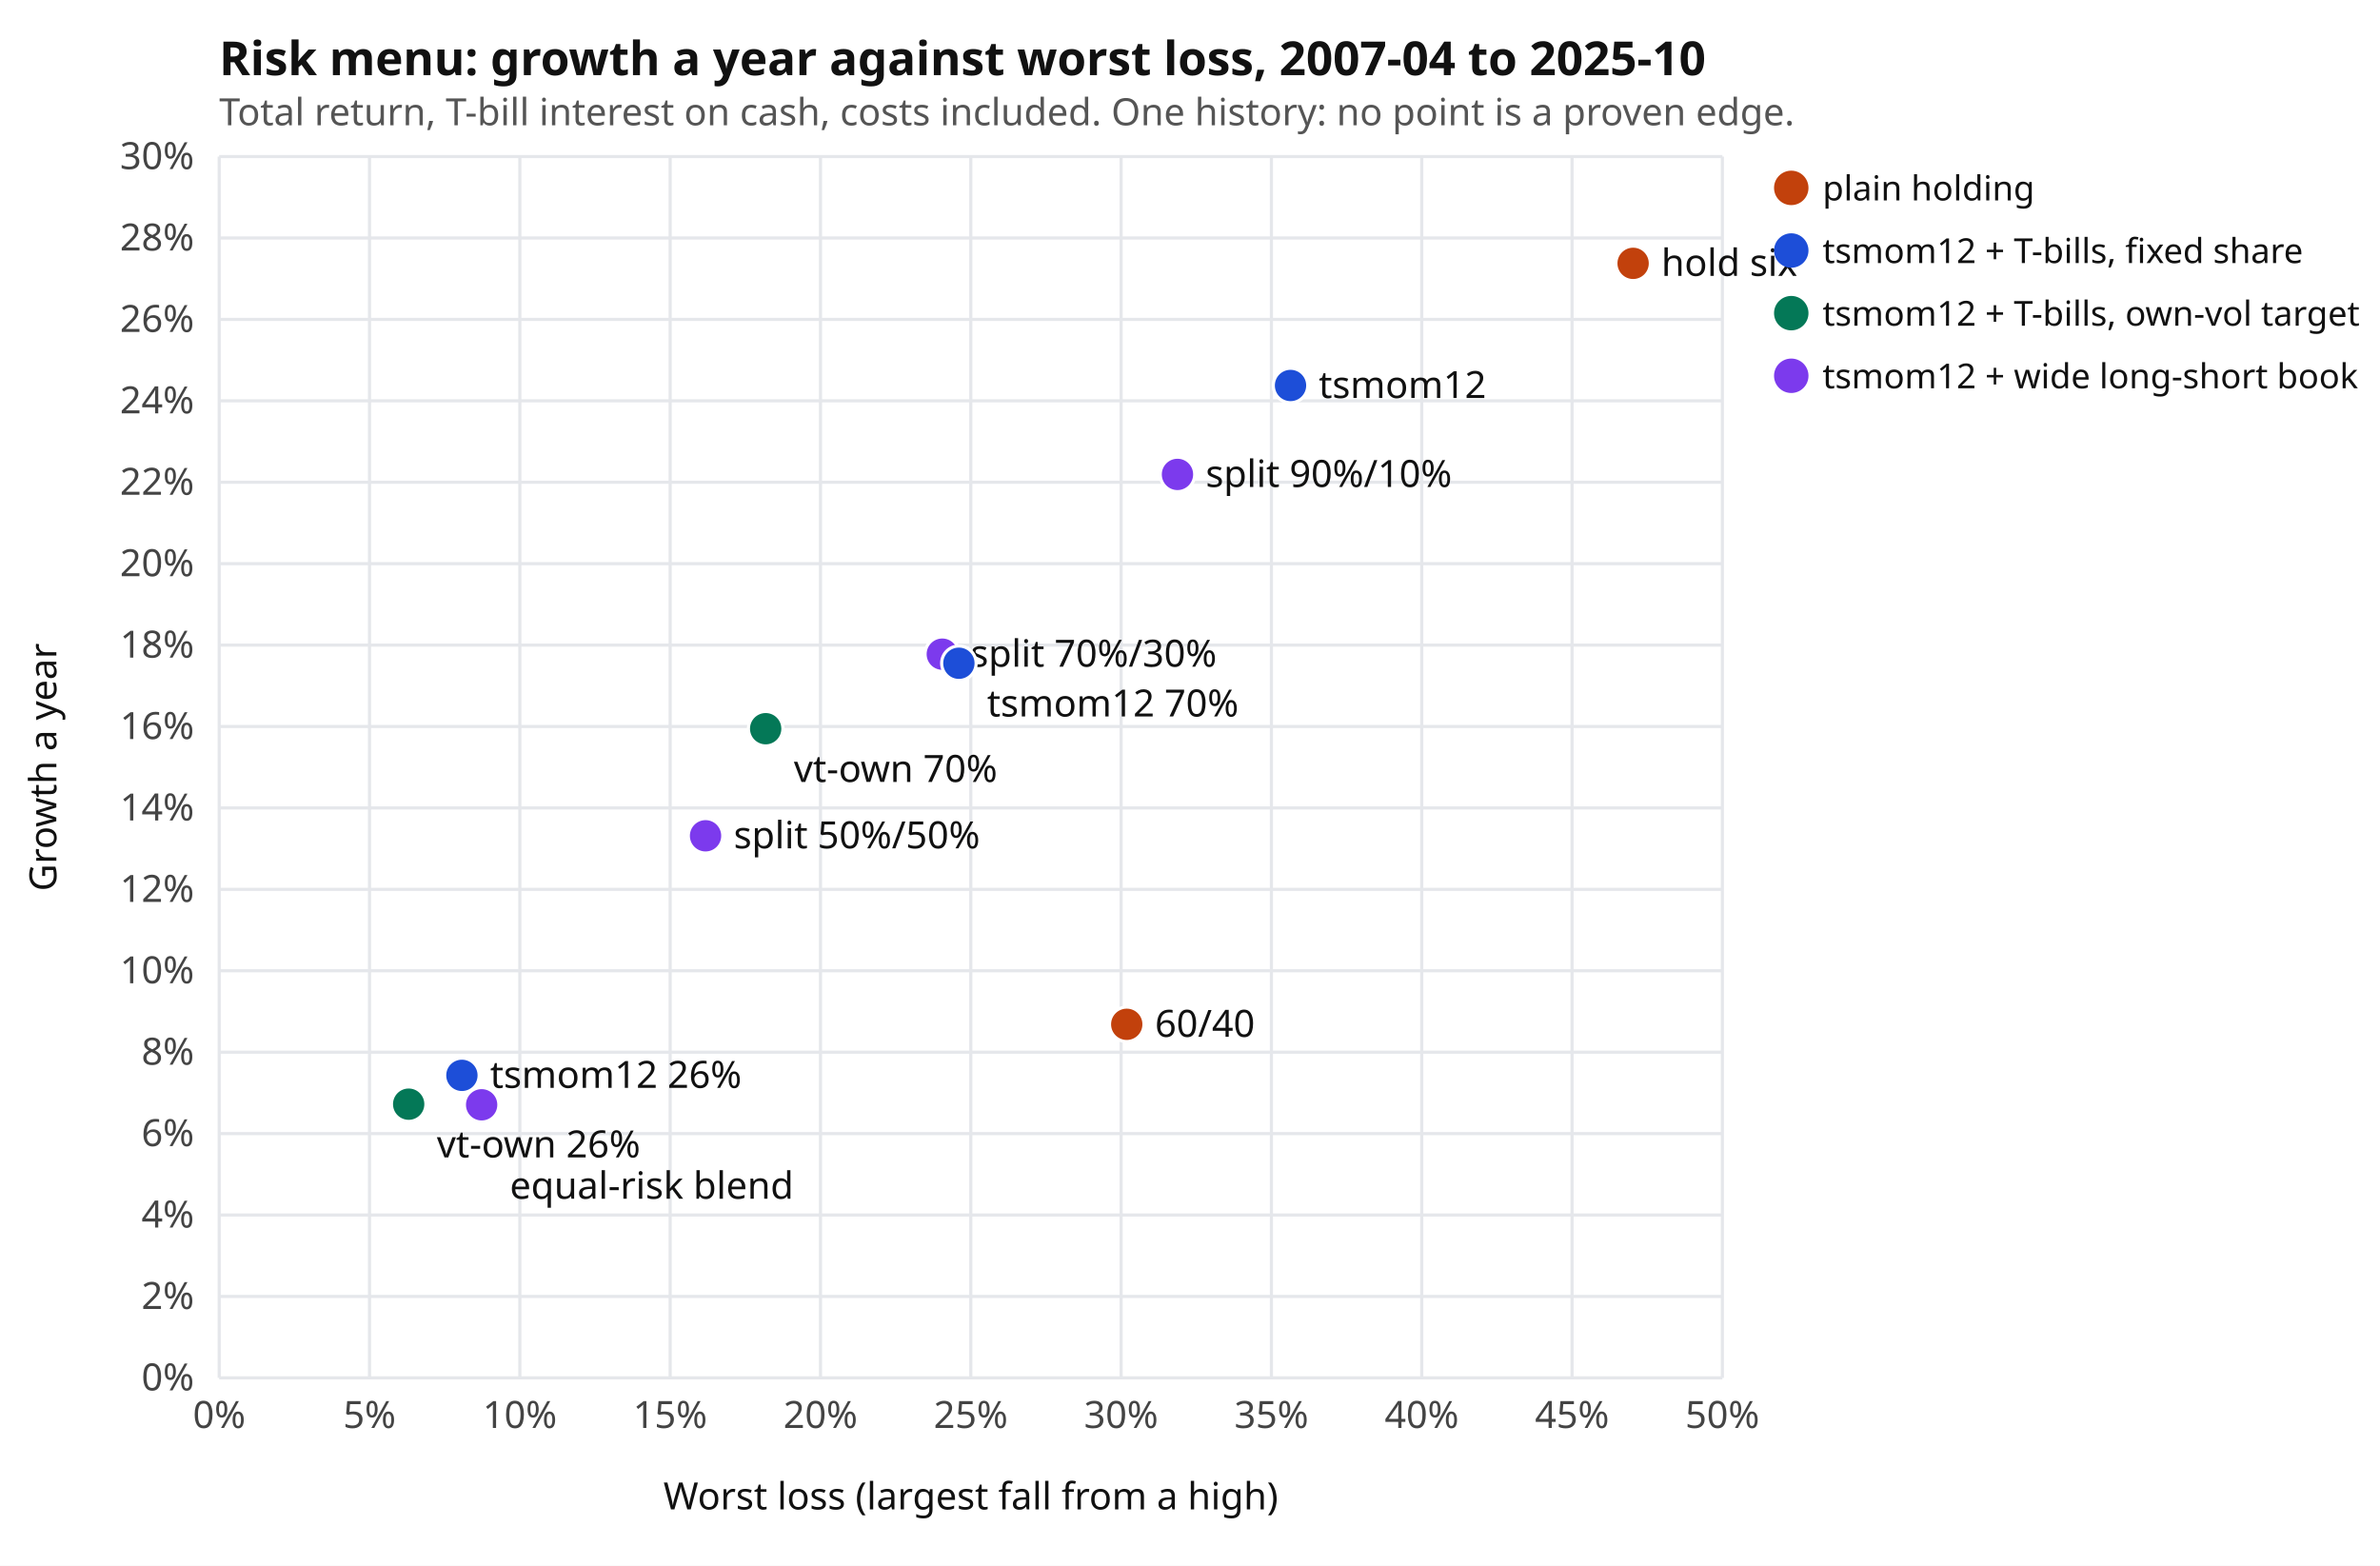
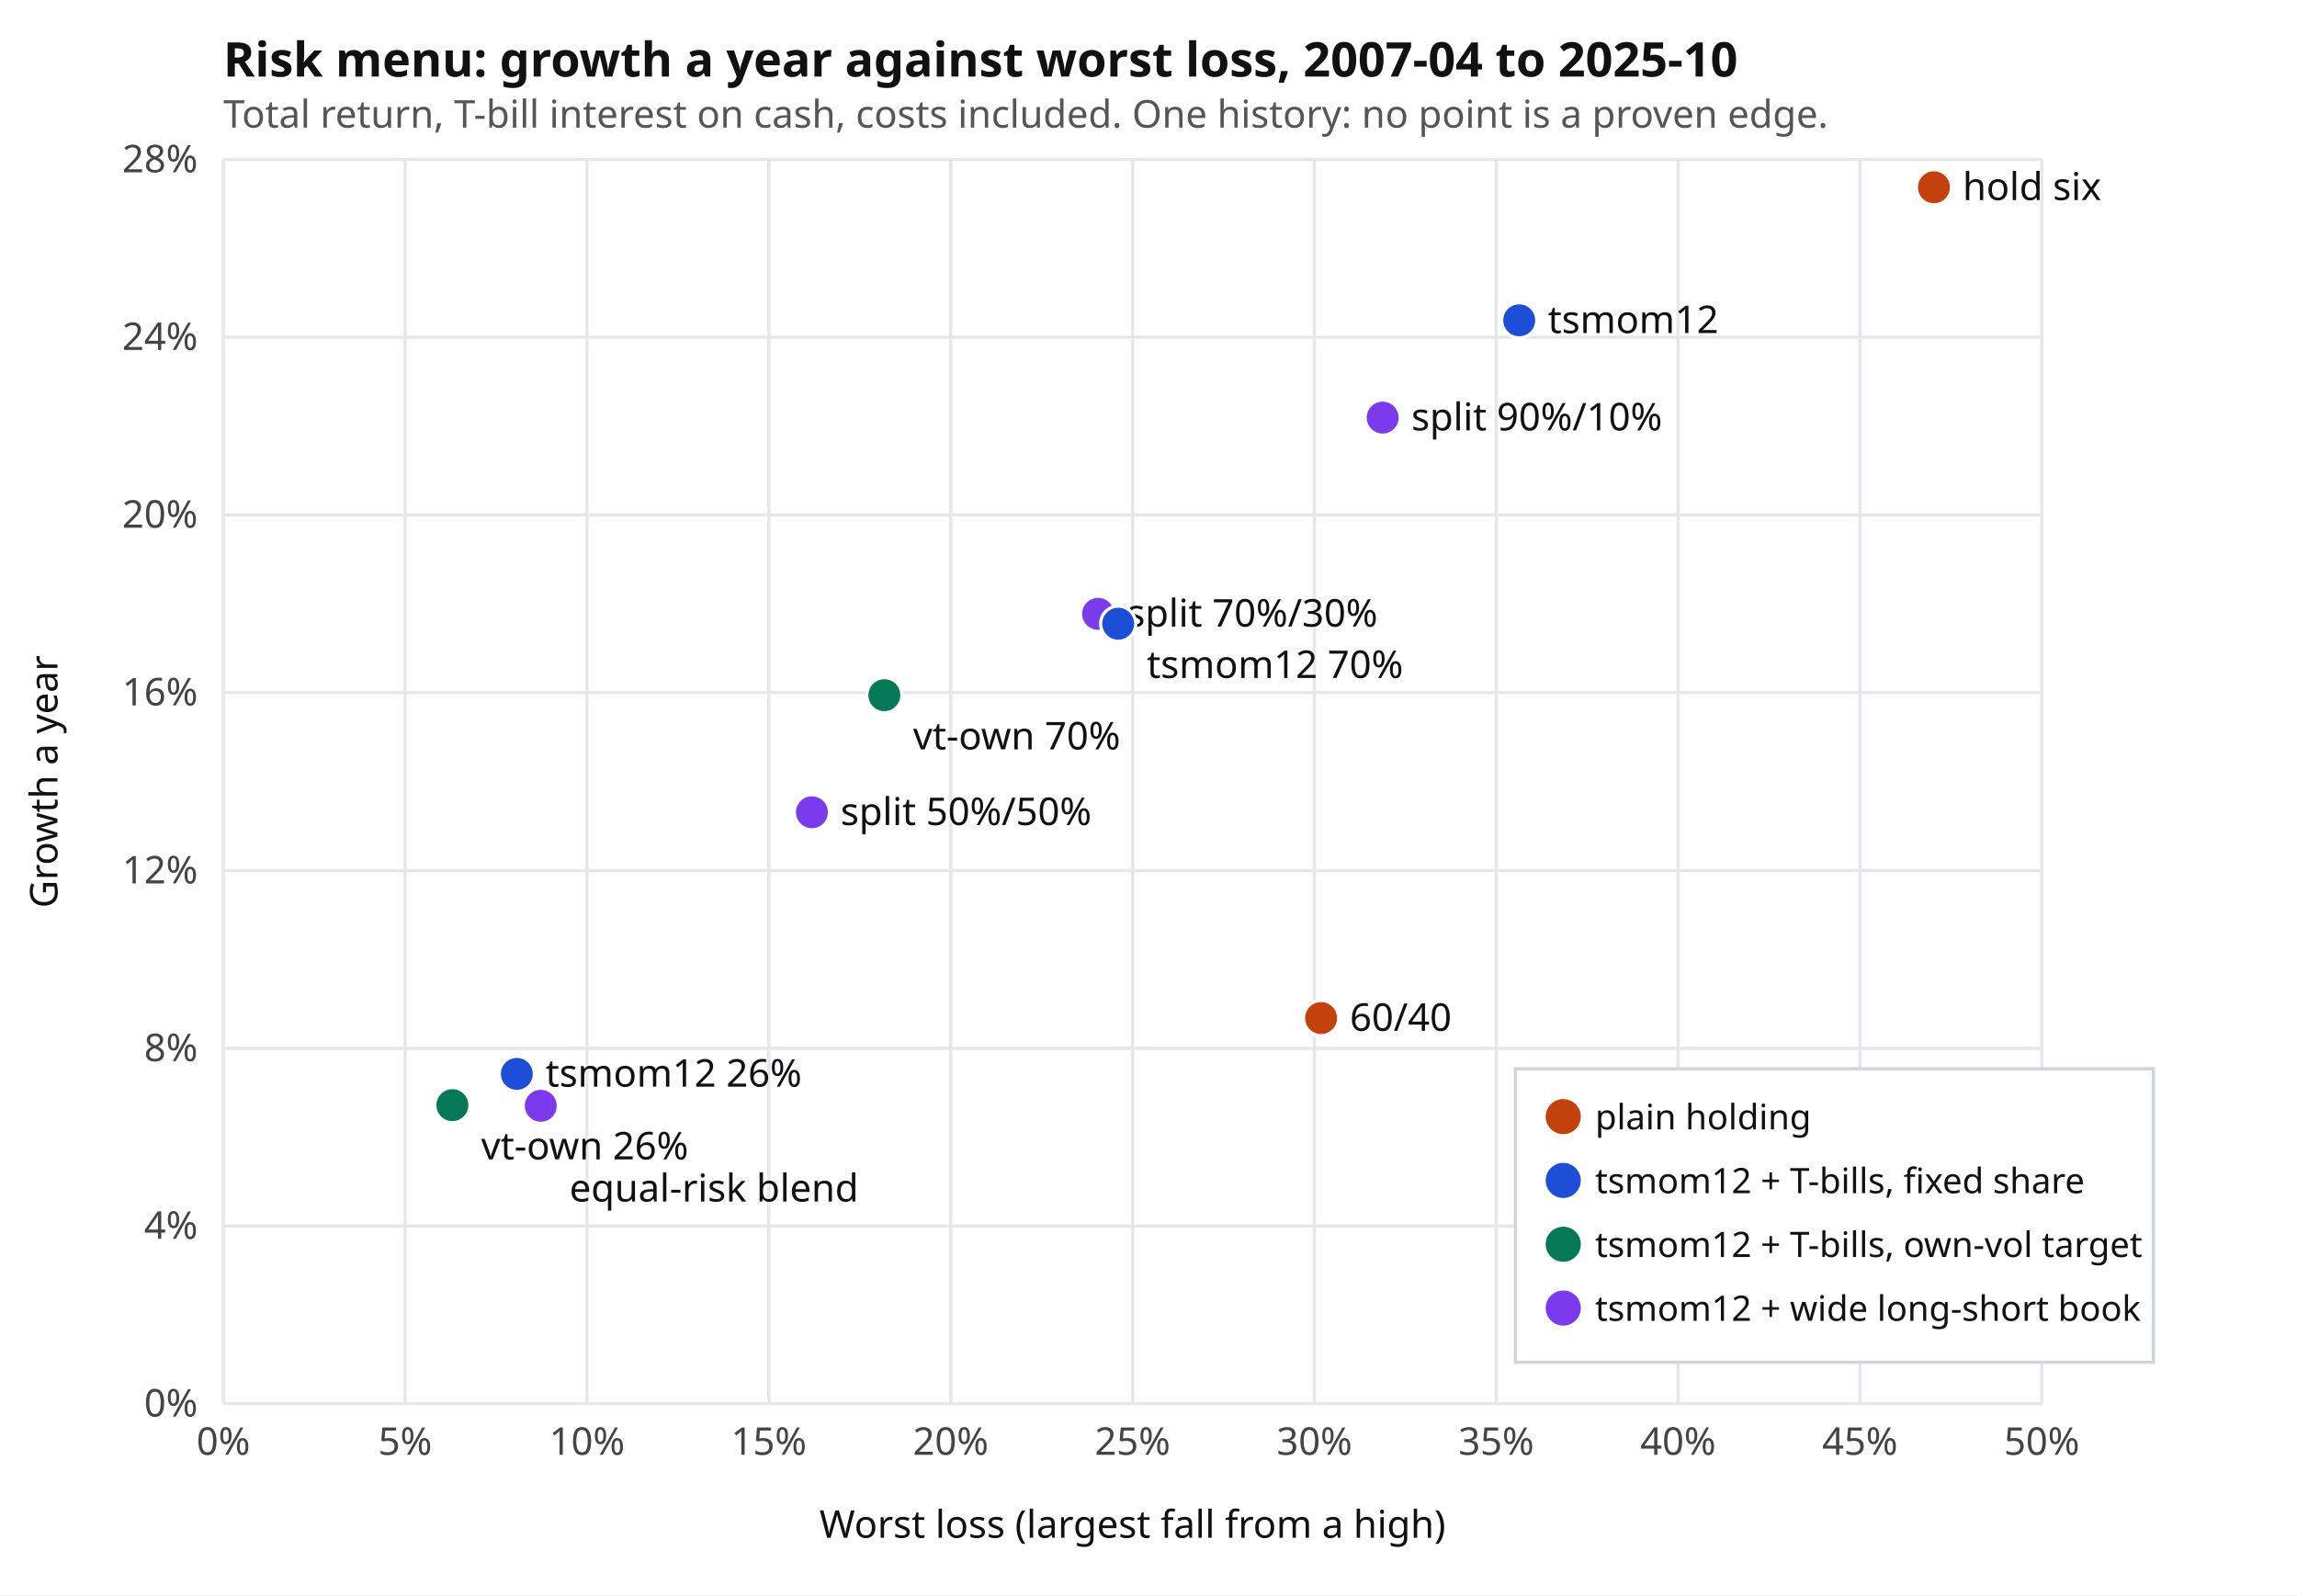
- <svg xmlns="http://www.w3.org/2000/svg" viewBox="0 0 760 500" width="760" height="500" font-family="sans-serif" font-size="12">
-   <rect width="760" height="500" fill="#ffffff" />
+ <svg xmlns="http://www.w3.org/2000/svg" viewBox="0 0 720 500" width="720" height="500" font-family="sans-serif" font-size="12">
+   <rect width="720" height="500" fill="#ffffff" />
  <text x="70" y="24" font-size="15" font-weight="bold" fill="#111">Risk menu: growth a year against worst loss, 2007-04 to 2025-10</text>
  <text x="70" y="40" fill="#555">Total return, T-bill interest on cash, costs included. One history: no point is a proven edge.</text>
  <line x1="70.0" y1="50" x2="70.0" y2="440" stroke="#e5e7eb" />
  <text x="70.0" y="456" text-anchor="middle" fill="#444">0%</text>
-   <line x1="118.0" y1="50" x2="118.0" y2="440" stroke="#e5e7eb" />
-   <text x="118.0" y="456" text-anchor="middle" fill="#444">5%</text>
-   <line x1="166.0" y1="50" x2="166.0" y2="440" stroke="#e5e7eb" />
-   <text x="166.0" y="456" text-anchor="middle" fill="#444">10%</text>
-   <line x1="214.0" y1="50" x2="214.0" y2="440" stroke="#e5e7eb" />
-   <text x="214.0" y="456" text-anchor="middle" fill="#444">15%</text>
-   <line x1="262.0" y1="50" x2="262.0" y2="440" stroke="#e5e7eb" />
-   <text x="262.0" y="456" text-anchor="middle" fill="#444">20%</text>
-   <line x1="310.0" y1="50" x2="310.0" y2="440" stroke="#e5e7eb" />
-   <text x="310.0" y="456" text-anchor="middle" fill="#444">25%</text>
-   <line x1="358.0" y1="50" x2="358.0" y2="440" stroke="#e5e7eb" />
-   <text x="358.0" y="456" text-anchor="middle" fill="#444">30%</text>
-   <line x1="406.0" y1="50" x2="406.0" y2="440" stroke="#e5e7eb" />
-   <text x="406.0" y="456" text-anchor="middle" fill="#444">35%</text>
-   <line x1="454.0" y1="50" x2="454.0" y2="440" stroke="#e5e7eb" />
-   <text x="454.0" y="456" text-anchor="middle" fill="#444">40%</text>
-   <line x1="502.0" y1="50" x2="502.0" y2="440" stroke="#e5e7eb" />
-   <text x="502.0" y="456" text-anchor="middle" fill="#444">45%</text>
-   <line x1="550.0" y1="50" x2="550.0" y2="440" stroke="#e5e7eb" />
-   <text x="550.0" y="456" text-anchor="middle" fill="#444">50%</text>
-   <line x1="70" y1="440.0" x2="550" y2="440.0" stroke="#e5e7eb" />
+   <line x1="127.0" y1="50" x2="127.0" y2="440" stroke="#e5e7eb" />
+   <text x="127.0" y="456" text-anchor="middle" fill="#444">5%</text>
+   <line x1="184.0" y1="50" x2="184.0" y2="440" stroke="#e5e7eb" />
+   <text x="184.0" y="456" text-anchor="middle" fill="#444">10%</text>
+   <line x1="241.0" y1="50" x2="241.0" y2="440" stroke="#e5e7eb" />
+   <text x="241.0" y="456" text-anchor="middle" fill="#444">15%</text>
+   <line x1="298.0" y1="50" x2="298.0" y2="440" stroke="#e5e7eb" />
+   <text x="298.0" y="456" text-anchor="middle" fill="#444">20%</text>
+   <line x1="355.0" y1="50" x2="355.0" y2="440" stroke="#e5e7eb" />
+   <text x="355.0" y="456" text-anchor="middle" fill="#444">25%</text>
+   <line x1="412.0" y1="50" x2="412.0" y2="440" stroke="#e5e7eb" />
+   <text x="412.0" y="456" text-anchor="middle" fill="#444">30%</text>
+   <line x1="469.0" y1="50" x2="469.0" y2="440" stroke="#e5e7eb" />
+   <text x="469.0" y="456" text-anchor="middle" fill="#444">35%</text>
+   <line x1="526.0" y1="50" x2="526.0" y2="440" stroke="#e5e7eb" />
+   <text x="526.0" y="456" text-anchor="middle" fill="#444">40%</text>
+   <line x1="583.0" y1="50" x2="583.0" y2="440" stroke="#e5e7eb" />
+   <text x="583.0" y="456" text-anchor="middle" fill="#444">45%</text>
+   <line x1="640.0" y1="50" x2="640.0" y2="440" stroke="#e5e7eb" />
+   <text x="640.0" y="456" text-anchor="middle" fill="#444">50%</text>
+   <line x1="70" y1="440.0" x2="640" y2="440.0" stroke="#e5e7eb" />
  <text x="62" y="444.0" text-anchor="end" fill="#444">0%</text>
-   <line x1="70" y1="414.0" x2="550" y2="414.0" stroke="#e5e7eb" />
-   <text x="62" y="418.0" text-anchor="end" fill="#444">2%</text>
-   <line x1="70" y1="388.0" x2="550" y2="388.0" stroke="#e5e7eb" />
-   <text x="62" y="392.0" text-anchor="end" fill="#444">4%</text>
-   <line x1="70" y1="362.0" x2="550" y2="362.0" stroke="#e5e7eb" />
-   <text x="62" y="366.0" text-anchor="end" fill="#444">6%</text>
-   <line x1="70" y1="336.0" x2="550" y2="336.0" stroke="#e5e7eb" />
-   <text x="62" y="340.0" text-anchor="end" fill="#444">8%</text>
-   <line x1="70" y1="310.0" x2="550" y2="310.0" stroke="#e5e7eb" />
-   <text x="62" y="314.0" text-anchor="end" fill="#444">10%</text>
-   <line x1="70" y1="284.0" x2="550" y2="284.0" stroke="#e5e7eb" />
-   <text x="62" y="288.0" text-anchor="end" fill="#444">12%</text>
-   <line x1="70" y1="258.0" x2="550" y2="258.0" stroke="#e5e7eb" />
-   <text x="62" y="262.0" text-anchor="end" fill="#444">14%</text>
-   <line x1="70" y1="232.0" x2="550" y2="232.0" stroke="#e5e7eb" />
-   <text x="62" y="236.0" text-anchor="end" fill="#444">16%</text>
-   <line x1="70" y1="206.0" x2="550" y2="206.0" stroke="#e5e7eb" />
-   <text x="62" y="210.0" text-anchor="end" fill="#444">18%</text>
-   <line x1="70" y1="180.0" x2="550" y2="180.0" stroke="#e5e7eb" />
-   <text x="62" y="184.0" text-anchor="end" fill="#444">20%</text>
-   <line x1="70" y1="154.0" x2="550" y2="154.0" stroke="#e5e7eb" />
-   <text x="62" y="158.0" text-anchor="end" fill="#444">22%</text>
-   <line x1="70" y1="128.0" x2="550" y2="128.0" stroke="#e5e7eb" />
-   <text x="62" y="132.0" text-anchor="end" fill="#444">24%</text>
-   <line x1="70" y1="102.0" x2="550" y2="102.0" stroke="#e5e7eb" />
-   <text x="62" y="106.0" text-anchor="end" fill="#444">26%</text>
-   <line x1="70" y1="76.0" x2="550" y2="76.0" stroke="#e5e7eb" />
-   <text x="62" y="80.0" text-anchor="end" fill="#444">28%</text>
-   <line x1="70" y1="50.0" x2="550" y2="50.0" stroke="#e5e7eb" />
-   <text x="62" y="54.0" text-anchor="end" fill="#444">30%</text>
-   <text x="310" y="482" text-anchor="middle" fill="#111">Worst loss (largest fall from a high)</text>
+   <line x1="70" y1="384.3" x2="640" y2="384.3" stroke="#e5e7eb" />
+   <text x="62" y="388.3" text-anchor="end" fill="#444">4%</text>
+   <line x1="70" y1="328.6" x2="640" y2="328.6" stroke="#e5e7eb" />
+   <text x="62" y="332.6" text-anchor="end" fill="#444">8%</text>
+   <line x1="70" y1="272.9" x2="640" y2="272.9" stroke="#e5e7eb" />
+   <text x="62" y="276.9" text-anchor="end" fill="#444">12%</text>
+   <line x1="70" y1="217.1" x2="640" y2="217.1" stroke="#e5e7eb" />
+   <text x="62" y="221.1" text-anchor="end" fill="#444">16%</text>
+   <line x1="70" y1="161.4" x2="640" y2="161.4" stroke="#e5e7eb" />
+   <text x="62" y="165.4" text-anchor="end" fill="#444">20%</text>
+   <line x1="70" y1="105.7" x2="640" y2="105.7" stroke="#e5e7eb" />
+   <text x="62" y="109.7" text-anchor="end" fill="#444">24%</text>
+   <line x1="70" y1="50.0" x2="640" y2="50.0" stroke="#e5e7eb" />
+   <text x="62" y="54.0" text-anchor="end" fill="#444">28%</text>
+   <text x="355" y="482" text-anchor="middle" fill="#111">Worst loss (largest fall from a high)</text>
  <text x="18" y="245" text-anchor="middle" fill="#111" transform="rotate(-90 18 245)">Growth a year</text>
-   <circle cx="521.5" cy="84.1" r="5.5" fill="#c2410c" stroke="#fff" stroke-width="1" />
-   <text x="530.5" y="88.1" fill="#111">hold six</text>
-   <circle cx="412.1" cy="123.1" r="5.5" fill="#1d4ed8" stroke="#fff" stroke-width="1" />
-   <text x="421.1" y="127.1" fill="#111">tsmom12</text>
-   <circle cx="376.0" cy="151.5" r="5.5" fill="#7c3aed" stroke="#fff" stroke-width="1" />
-   <text x="385.0" y="155.5" fill="#111">split 90%/10%</text>
-   <circle cx="300.9" cy="208.9" r="5.5" fill="#7c3aed" stroke="#fff" stroke-width="1" />
-   <text x="309.9" y="212.9" fill="#111">split 70%/30%</text>
-   <circle cx="306.2" cy="211.8" r="5.5" fill="#1d4ed8" stroke="#fff" stroke-width="1" />
-   <text x="315.2" y="228.8" fill="#111">tsmom12 70%</text>
-   <circle cx="244.5" cy="232.7" r="5.5" fill="#047857" stroke="#fff" stroke-width="1" />
-   <text x="253.5" y="249.7" fill="#111">vt-own 70%</text>
-   <circle cx="225.3" cy="266.9" r="5.5" fill="#7c3aed" stroke="#fff" stroke-width="1" />
-   <text x="234.3" y="270.9" fill="#111">split 50%/50%</text>
-   <circle cx="359.8" cy="327.1" r="5.5" fill="#c2410c" stroke="#fff" stroke-width="1" />
-   <text x="368.8" y="331.1" fill="#111">60/40</text>
-   <circle cx="147.5" cy="343.4" r="5.5" fill="#1d4ed8" stroke="#fff" stroke-width="1" />
-   <text x="156.5" y="347.4" fill="#111">tsmom12 26%</text>
-   <circle cx="130.5" cy="352.6" r="5.5" fill="#047857" stroke="#fff" stroke-width="1" />
-   <text x="139.5" y="369.6" fill="#111">vt-own 26%</text>
-   <circle cx="153.8" cy="352.8" r="5.5" fill="#7c3aed" stroke="#fff" stroke-width="1" />
-   <text x="162.8" y="382.8" fill="#111">equal-risk blend</text>
-   <circle cx="572" cy="60" r="5.5" fill="#c2410c" />
-   <text x="582" y="64" fill="#111" font-size="11">plain holding</text>
-   <circle cx="572" cy="80" r="5.5" fill="#1d4ed8" />
-   <text x="582" y="84" fill="#111" font-size="11">tsmom12 + T-bills, fixed share</text>
-   <circle cx="572" cy="100" r="5.5" fill="#047857" />
-   <text x="582" y="104" fill="#111" font-size="11">tsmom12 + T-bills, own-vol target</text>
-   <circle cx="572" cy="120" r="5.5" fill="#7c3aed" />
-   <text x="582" y="124" fill="#111" font-size="11">tsmom12 + wide long-short book</text>
+   <circle cx="606.2" cy="58.7" r="5.5" fill="#c2410c" stroke="#fff" stroke-width="1" />
+   <text x="615.2" y="62.7" fill="#111">hold six</text>
+   <circle cx="476.2" cy="100.4" r="5.5" fill="#1d4ed8" stroke="#fff" stroke-width="1" />
+   <text x="485.2" y="104.4" fill="#111">tsmom12</text>
+   <circle cx="433.4" cy="130.9" r="5.5" fill="#7c3aed" stroke="#fff" stroke-width="1" />
+   <text x="442.4" y="134.9" fill="#111">split 90%/10%</text>
+   <circle cx="344.2" cy="192.4" r="5.5" fill="#7c3aed" stroke="#fff" stroke-width="1" />
+   <text x="353.2" y="196.4" fill="#111">split 70%/30%</text>
+   <circle cx="350.5" cy="195.5" r="5.5" fill="#1d4ed8" stroke="#fff" stroke-width="1" />
+   <text x="359.5" y="212.5" fill="#111">tsmom12 70%</text>
+   <circle cx="277.2" cy="217.9" r="5.5" fill="#047857" stroke="#fff" stroke-width="1" />
+   <text x="286.2" y="234.9" fill="#111">vt-own 70%</text>
+   <circle cx="254.5" cy="254.6" r="5.5" fill="#7c3aed" stroke="#fff" stroke-width="1" />
+   <text x="263.5" y="258.6" fill="#111">split 50%/50%</text>
+   <circle cx="414.1" cy="319.1" r="5.5" fill="#c2410c" stroke="#fff" stroke-width="1" />
+   <text x="423.1" y="323.1" fill="#111">60/40</text>
+   <circle cx="162.0" cy="336.6" r="5.5" fill="#1d4ed8" stroke="#fff" stroke-width="1" />
+   <text x="171.0" y="340.6" fill="#111">tsmom12 26%</text>
+   <circle cx="141.8" cy="346.4" r="5.5" fill="#047857" stroke="#fff" stroke-width="1" />
+   <text x="150.8" y="363.4" fill="#111">vt-own 26%</text>
+   <circle cx="169.5" cy="346.6" r="5.5" fill="#7c3aed" stroke="#fff" stroke-width="1" />
+   <text x="178.5" y="376.6" fill="#111">equal-risk blend</text>
+   <rect x="475" y="335" width="200" height="92" fill="#fff" stroke="#d1d5db" />
+   <circle cx="490" cy="350" r="5.5" fill="#c2410c" />
+   <text x="500" y="354" fill="#111" font-size="11">plain holding</text>
+   <circle cx="490" cy="370" r="5.5" fill="#1d4ed8" />
+   <text x="500" y="374" fill="#111" font-size="11">tsmom12 + T-bills, fixed share</text>
+   <circle cx="490" cy="390" r="5.5" fill="#047857" />
+   <text x="500" y="394" fill="#111" font-size="11">tsmom12 + T-bills, own-vol target</text>
+   <circle cx="490" cy="410" r="5.5" fill="#7c3aed" />
+   <text x="500" y="414" fill="#111" font-size="11">tsmom12 + wide long-short book</text>
</svg>
